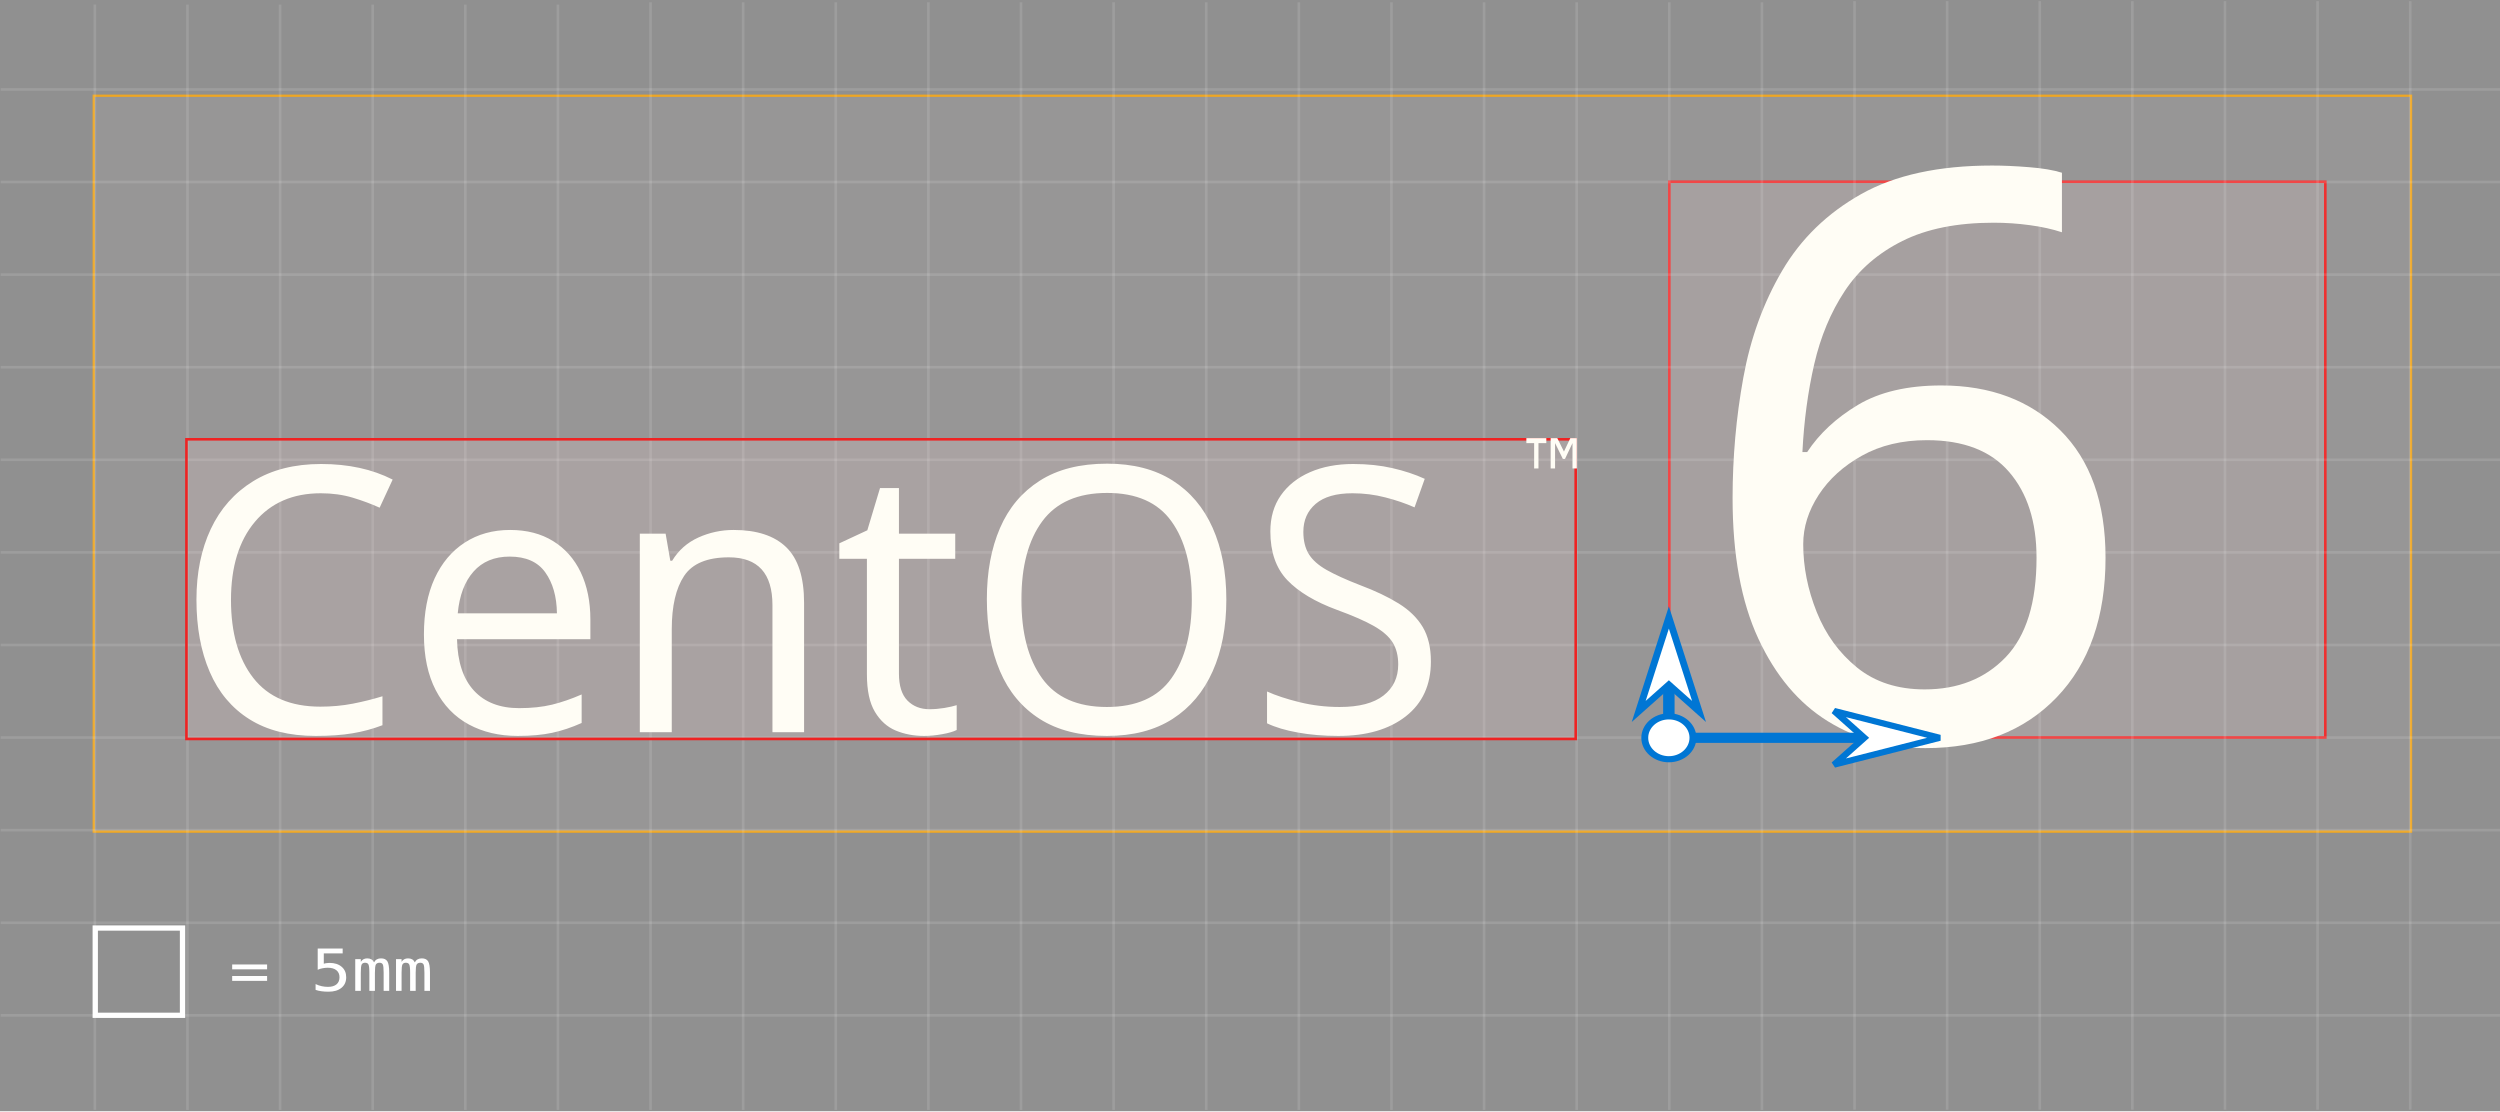
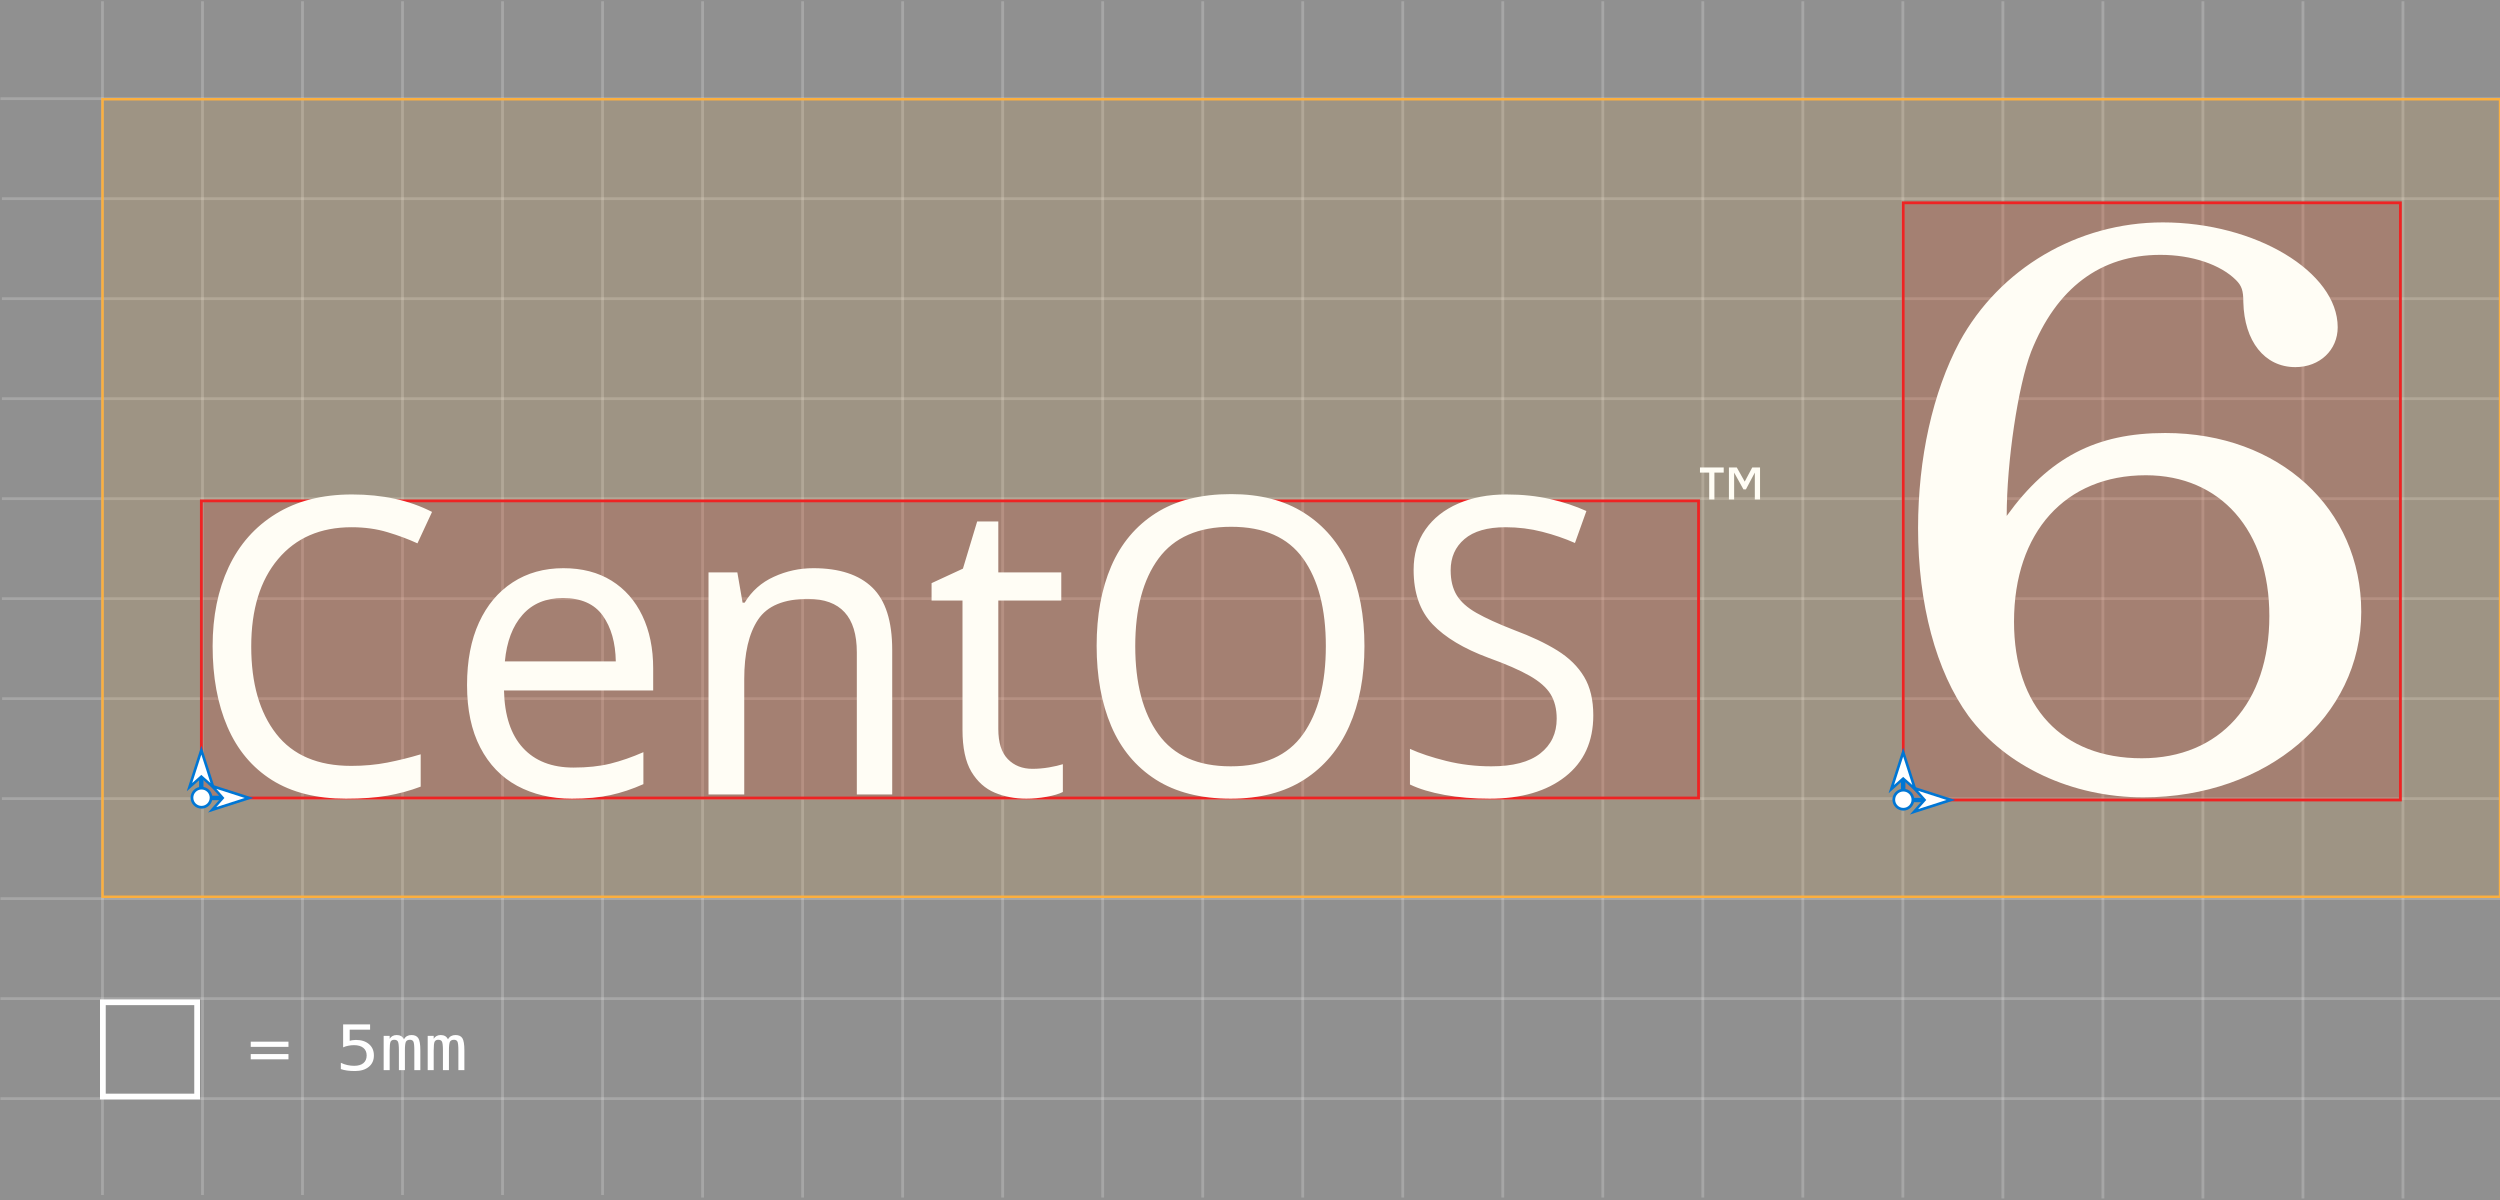
- <svg xmlns="http://www.w3.org/2000/svg" width="478.346" height="212.598" id="svg3106" version="1.0">
-   <defs id="defs3108">
-     <clipPath clipPathUnits="userSpaceOnUse" id="clipPath4429">
-       <g transform="matrix(0.9947658,0,0,1,1.786099,0)" id="g4431">
-         <path style="fill:#eea623;fill-opacity:1;fill-rule:evenodd;stroke:none;stroke-width:30;stroke-linecap:round;stroke-linejoin:round;marker:none;marker-start:none;marker-mid:none;marker-end:none;stroke-miterlimit:4;stroke-dasharray:none;stroke-dashoffset:0;stroke-opacity:1;visibility:visible;display:inline;overflow:visible" d="M 322.541,2800.938 L 318.106,2806.667 L 313.671,2800.938 L 313.671,2757.795 L 294.732,2757.795 L 318.106,2732.258 L 341.238,2757.795 L 322.541,2757.795 L 322.541,2800.938 z" id="path4433" />
-       </g>
-     </clipPath>
-   </defs>
+ <svg xmlns="http://www.w3.org/2000/svg" xmlns:xlink="http://www.w3.org/1999/xlink" width="442.913" height="212.598" id="svg3106" version="1.0">
+   <defs id="defs3108" />
  <g id="layer1" transform="translate(-0.2825948,-822.1534)">
-     <rect style="fill:#8c8c8c;fill-opacity:0.955;stroke:none;stroke-width:1;stroke-linecap:round;stroke-linejoin:miter;stroke-miterlimit:4;stroke-dasharray:none;stroke-dashoffset:0;stroke-opacity:0.089;display:inline" id="CENTOSARTWORK" width="478.346" height="212.598" x="0.283" y="822.153" clip-path="none" />
-     <rect y="856.927" x="319.687" height="106.342" width="125.518" id="rect9587" style="opacity:1;fill:#a09b9b;fill-opacity:0.965;stroke:#ee2323;stroke-width:0.5;stroke-linecap:round;stroke-linejoin:miter;stroke-miterlimit:4;stroke-dasharray:none;stroke-opacity:1" />
-     <rect y="840.473" x="18.218" height="140.804" width="443.389" id="rect5058" style="opacity:1;fill:#fffbf0;fill-opacity:0.059;stroke:#eea623;stroke-width:0.437;stroke-linecap:round;stroke-linejoin:miter;stroke-miterlimit:4;stroke-dasharray:none;stroke-opacity:1" />
-     <path style="fill:none;fill-rule:evenodd;stroke:#ffffff;stroke-width:0.5;stroke-linecap:butt;stroke-linejoin:miter;stroke-miterlimit:4;stroke-dasharray:none;stroke-opacity:0.118;display:inline" d="M 18.436,823.022 L 18.436,1034.514" id="path3685" />
-     <path id="path3687" d="M 36.156,823.037 L 36.156,1034.528" style="fill:none;fill-rule:evenodd;stroke:#ffffff;stroke-width:0.5;stroke-linecap:butt;stroke-linejoin:miter;stroke-miterlimit:4;stroke-dasharray:none;stroke-opacity:0.118;display:inline" />
-     <path style="fill:none;fill-rule:evenodd;stroke:#ffffff;stroke-width:0.5;stroke-linecap:butt;stroke-linejoin:miter;stroke-miterlimit:4;stroke-dasharray:none;stroke-opacity:0.118;display:inline" d="M 53.876,823.037 L 53.876,1034.528" id="path3689" />
-     <path id="path3691" d="M 71.597,823.037 L 71.597,1034.528" style="fill:none;fill-rule:evenodd;stroke:#ffffff;stroke-width:0.5;stroke-linecap:butt;stroke-linejoin:miter;stroke-miterlimit:4;stroke-dasharray:none;stroke-opacity:0.118;display:inline" />
-     <path style="fill:none;fill-rule:evenodd;stroke:#ffffff;stroke-width:0.5;stroke-linecap:butt;stroke-linejoin:miter;stroke-miterlimit:4;stroke-dasharray:none;stroke-opacity:0.118;display:inline" d="M 89.317,823.037 L 89.317,1034.528" id="path3693" />
-     <path id="path3695" d="M 107.038,823.037 L 107.038,1034.528" style="fill:none;fill-rule:evenodd;stroke:#ffffff;stroke-width:0.5;stroke-linecap:butt;stroke-linejoin:miter;stroke-miterlimit:4;stroke-dasharray:none;stroke-opacity:0.118;display:inline" />
-     <path style="fill:none;fill-rule:evenodd;stroke:#ffffff;stroke-width:0.5;stroke-linecap:butt;stroke-linejoin:miter;stroke-miterlimit:4;stroke-dasharray:none;stroke-opacity:0.118;display:inline" d="M 124.758,822.591 L 124.758,1034.528" id="path3697" />
-     <path id="path3699" d="M 142.478,822.591 L 142.478,1034.528" style="fill:none;fill-rule:evenodd;stroke:#ffffff;stroke-width:0.5;stroke-linecap:butt;stroke-linejoin:miter;stroke-miterlimit:4;stroke-dasharray:none;stroke-opacity:0.118;display:inline" />
-     <path style="fill:none;fill-rule:evenodd;stroke:#ffffff;stroke-width:0.5;stroke-linecap:butt;stroke-linejoin:miter;stroke-miterlimit:4;stroke-dasharray:none;stroke-opacity:0.118;display:inline" d="M 160.199,822.591 L 160.199,1034.528" id="path3701" />
-     <path id="path3703" d="M 177.919,822.591 L 177.919,1034.528" style="fill:none;fill-rule:evenodd;stroke:#ffffff;stroke-width:0.5;stroke-linecap:butt;stroke-linejoin:miter;stroke-miterlimit:4;stroke-dasharray:none;stroke-opacity:0.118;display:inline" />
-     <path style="fill:none;fill-rule:evenodd;stroke:#ffffff;stroke-width:0.5;stroke-linecap:butt;stroke-linejoin:miter;stroke-miterlimit:4;stroke-dasharray:none;stroke-opacity:0.118;display:inline" d="M 195.639,822.591 L 195.639,1034.528" id="path3705" />
-     <path id="path3707" d="M 213.36,822.591 L 213.36,1034.528" style="fill:none;fill-rule:evenodd;stroke:#ffffff;stroke-width:0.5;stroke-linecap:butt;stroke-linejoin:miter;stroke-miterlimit:4;stroke-dasharray:none;stroke-opacity:0.118;display:inline" />
-     <path style="fill:none;fill-rule:evenodd;stroke:#ffffff;stroke-width:0.5;stroke-linecap:butt;stroke-linejoin:miter;stroke-miterlimit:4;stroke-dasharray:none;stroke-opacity:0.118;display:inline" d="M 231.08,822.591 L 231.08,1034.528" id="path3709" />
-     <path id="path3711" d="M 284.241,822.591 L 284.241,1034.528" style="fill:none;fill-rule:evenodd;stroke:#ffffff;stroke-width:0.5;stroke-linecap:butt;stroke-linejoin:miter;stroke-miterlimit:4;stroke-dasharray:none;stroke-opacity:0.118;display:inline" />
-     <path style="fill:none;fill-rule:evenodd;stroke:#ffffff;stroke-width:0.5;stroke-linecap:butt;stroke-linejoin:miter;stroke-miterlimit:4;stroke-dasharray:none;stroke-opacity:0.118;display:inline" d="M 266.521,822.591 L 266.521,1034.528" id="path3713" />
-     <path id="path3719" d="M 0.662,1016.429 L 778.569,1016.429" style="fill:none;fill-rule:evenodd;stroke:#ffffff;stroke-width:0.5;stroke-linecap:square;stroke-linejoin:miter;stroke-miterlimit:4;stroke-dasharray:none;stroke-opacity:0.118;display:inline" />
-     <path style="fill:none;fill-rule:evenodd;stroke:#ffffff;stroke-width:0.5;stroke-linecap:square;stroke-linejoin:miter;stroke-miterlimit:4;stroke-dasharray:none;stroke-opacity:0.118;display:inline" d="M 0.662,998.712 L 778.569,998.712" id="path3721" />
-     <path id="path3723" d="M 0.662,980.996 L 778.567,980.996" style="fill:none;fill-rule:evenodd;stroke:#ffffff;stroke-width:0.5;stroke-linecap:square;stroke-linejoin:miter;stroke-miterlimit:4;stroke-dasharray:none;stroke-opacity:0.118;display:inline" />
-     <path style="fill:none;fill-rule:evenodd;stroke:#ffffff;stroke-width:0.5;stroke-linecap:square;stroke-linejoin:miter;stroke-miterlimit:4;stroke-dasharray:none;stroke-opacity:0.118;display:inline" d="M 0.661,963.279 L 778.125,963.279" id="path3725" />
-     <path id="path3727" d="M 0.661,945.563 L 778.052,945.563" style="fill:none;fill-rule:evenodd;stroke:#ffffff;stroke-width:0.5;stroke-linecap:square;stroke-linejoin:miter;stroke-miterlimit:4;stroke-dasharray:none;stroke-opacity:0.118;display:inline" />
-     <path style="fill:none;fill-rule:evenodd;stroke:#ffffff;stroke-width:0.5;stroke-linecap:square;stroke-linejoin:miter;stroke-miterlimit:4;stroke-dasharray:none;stroke-opacity:0.118;display:inline" d="M 0.661,927.846 L 778.125,927.846" id="path3729" />
-     <path id="path3785" d="M 248.801,822.591 L 248.801,1034.528" style="fill:none;fill-rule:evenodd;stroke:#ffffff;stroke-width:0.5;stroke-linecap:butt;stroke-linejoin:miter;stroke-miterlimit:4;stroke-dasharray:none;stroke-opacity:0.118;display:inline" />
-     <path style="fill:none;fill-rule:evenodd;stroke:#ffffff;stroke-width:0.5;stroke-linecap:butt;stroke-linejoin:miter;stroke-miterlimit:4;stroke-dasharray:none;stroke-opacity:0.118;display:inline" d="M 301.962,822.591 L 301.962,1034.528" id="path3787" />
-     <path id="path3789" d="M 319.682,822.591 L 319.682,1034.528" style="fill:none;fill-rule:evenodd;stroke:#ffffff;stroke-width:0.5;stroke-linecap:butt;stroke-linejoin:miter;stroke-miterlimit:4;stroke-dasharray:none;stroke-opacity:0.118;display:inline" />
-     <path style="fill:none;fill-rule:evenodd;stroke:#ffffff;stroke-width:0.5;stroke-linecap:butt;stroke-linejoin:miter;stroke-miterlimit:4;stroke-dasharray:none;stroke-opacity:0.118;display:inline" d="M 337.403,822.591 L 337.403,1034.528" id="path3791" />
-     <path id="path3793" d="M 355.123,822.377 L 355.123,1034.478" style="fill:none;fill-rule:evenodd;stroke:#ffffff;stroke-width:0.5;stroke-linecap:butt;stroke-linejoin:miter;stroke-miterlimit:4;stroke-dasharray:none;stroke-opacity:0.118;display:inline" />
-     <path id="path6619" d="M 0.662,910.13 L 778.124,910.13" style="fill:none;fill-rule:evenodd;stroke:#ffffff;stroke-width:0.5;stroke-linecap:square;stroke-linejoin:miter;stroke-miterlimit:4;stroke-dasharray:none;stroke-opacity:0.118;display:inline" />
-     <path style="fill:none;fill-rule:evenodd;stroke:#ffffff;stroke-width:0.5;stroke-linecap:square;stroke-linejoin:miter;stroke-miterlimit:4;stroke-dasharray:none;stroke-opacity:0.118;display:inline" d="M 0.662,892.413 L 778.124,892.413" id="path6621" />
-     <path style="fill:none;fill-rule:evenodd;stroke:#ffffff;stroke-width:0.5;stroke-linecap:butt;stroke-linejoin:miter;stroke-miterlimit:4;stroke-dasharray:none;stroke-opacity:0.118;display:inline" d="M 372.843,822.377 L 372.843,1034.478" id="path4235" />
-     <path id="path4237" d="M 390.564,822.377 L 390.564,1034.478" style="fill:none;fill-rule:evenodd;stroke:#ffffff;stroke-width:0.5;stroke-linecap:butt;stroke-linejoin:miter;stroke-miterlimit:4;stroke-dasharray:none;stroke-opacity:0.118;display:inline" />
-     <path style="fill:none;fill-rule:evenodd;stroke:#ffffff;stroke-width:0.5;stroke-linecap:butt;stroke-linejoin:miter;stroke-miterlimit:4;stroke-dasharray:none;stroke-opacity:0.118;display:inline" d="M 408.284,822.377 L 408.284,1034.478" id="path4239" />
-     <path id="path5011" d="M 426.005,822.377 L 426.005,1034.478" style="fill:none;fill-rule:evenodd;stroke:#ffffff;stroke-width:0.5;stroke-linecap:butt;stroke-linejoin:miter;stroke-miterlimit:4;stroke-dasharray:none;stroke-opacity:0.118;display:inline" />
-     <path style="fill:none;fill-rule:evenodd;stroke:#ffffff;stroke-width:0.5;stroke-linecap:butt;stroke-linejoin:miter;stroke-miterlimit:4;stroke-dasharray:none;stroke-opacity:0.118;display:inline" d="M 443.725,822.377 L 443.725,1034.478" id="path2647" />
-     <path id="path2485" d="M 461.445,822.377 L 461.445,1034.478" style="fill:none;fill-rule:evenodd;stroke:#ffffff;stroke-width:0.5;stroke-linecap:butt;stroke-linejoin:miter;stroke-miterlimit:4;stroke-dasharray:none;stroke-opacity:0.118;display:inline" />
-     <path style="fill:none;fill-rule:evenodd;stroke:#ffffff;stroke-width:0.5;stroke-linecap:square;stroke-linejoin:miter;stroke-miterlimit:4;stroke-dasharray:none;stroke-opacity:0.118;display:inline" d="M 0.662,874.697 L 778.124,874.697" id="path9589" />
-     <path id="path9591" d="M 0.662,856.98 L 778.124,856.98" style="fill:none;fill-rule:evenodd;stroke:#ffffff;stroke-width:0.5;stroke-linecap:square;stroke-linejoin:miter;stroke-miterlimit:4;stroke-dasharray:none;stroke-opacity:0.118;display:inline" />
-     <path style="fill:none;fill-rule:evenodd;stroke:#ffffff;stroke-width:0.5;stroke-linecap:square;stroke-linejoin:miter;stroke-miterlimit:4;stroke-dasharray:none;stroke-opacity:0.118;display:inline" d="M 0.662,839.264 L 778.124,839.264" id="path9593" />
-     <text xml:space="preserve" style="font-size:20.711px;font-style:normal;font-variant:normal;font-weight:normal;font-stretch:normal;text-align:center;line-height:125%;writing-mode:lr-tb;text-anchor:middle;fill:#ffffff;fill-opacity:1;stroke:none;stroke-width:1;stroke-linecap:butt;stroke-linejoin:miter;stroke-miterlimit:4;stroke-dasharray:none;stroke-opacity:1;font-family:DejaVu LGC Sans Mono;-inkscape-font-specification:DejaVu LGC Sans Mono" x="287.266" y="946.634" id="text2669">
-       <tspan id="tspan2671" x="287.266" y="946.634" style="font-size:17.26px;font-style:normal;font-variant:normal;font-weight:normal;font-stretch:normal;fill:#ffffff;stroke-width:1;stroke-miterlimit:4;stroke-dasharray:none;font-family:DejaVu LGC Sans Mono;-inkscape-font-specification:DejaVu LGC Sans Mono" />
-     </text>
+     <rect style="fill:#8c8c8c;fill-opacity:0.955;stroke:none;stroke-width:1;stroke-linecap:round;stroke-linejoin:miter;stroke-miterlimit:4;stroke-dasharray:none;stroke-dashoffset:0;stroke-opacity:0.089;display:inline" id="CENTOSARTWORK" width="460.63" height="212.598" x="0.283" y="822.153" clip-path="none" />
+     <g id="g11130" style="stroke:#ffffff;stroke-width:0.5;stroke-miterlimit:4;stroke-dasharray:none;stroke-opacity:0.196">
+       <path id="path3685" d="M 18.436,822.377 L 18.436,1033.87" style="fill:none;fill-rule:evenodd;stroke:#ffffff;stroke-width:0.5;stroke-linecap:butt;stroke-linejoin:miter;stroke-miterlimit:4;stroke-dasharray:none;stroke-opacity:0.196;display:inline" />
+       <path style="fill:none;fill-rule:evenodd;stroke:#ffffff;stroke-width:0.5;stroke-linecap:butt;stroke-linejoin:miter;stroke-miterlimit:4;stroke-dasharray:none;stroke-opacity:0.196;display:inline" d="M 36.156,822.377 L 36.156,1033.868" id="path3687" />
+       <path id="path3689" d="M 53.876,822.377 L 53.876,1033.868" style="fill:none;fill-rule:evenodd;stroke:#ffffff;stroke-width:0.5;stroke-linecap:butt;stroke-linejoin:miter;stroke-miterlimit:4;stroke-dasharray:none;stroke-opacity:0.196;display:inline" />
+       <path style="fill:none;fill-rule:evenodd;stroke:#ffffff;stroke-width:0.5;stroke-linecap:butt;stroke-linejoin:miter;stroke-miterlimit:4;stroke-dasharray:none;stroke-opacity:0.196;display:inline" d="M 71.597,822.377 L 71.597,1033.868" id="path3691" />
+       <path id="path3693" d="M 89.317,822.377 L 89.317,1033.868" style="fill:none;fill-rule:evenodd;stroke:#ffffff;stroke-width:0.5;stroke-linecap:butt;stroke-linejoin:miter;stroke-miterlimit:4;stroke-dasharray:none;stroke-opacity:0.196;display:inline" />
+       <path style="fill:none;fill-rule:evenodd;stroke:#ffffff;stroke-width:0.5;stroke-linecap:butt;stroke-linejoin:miter;stroke-miterlimit:4;stroke-dasharray:none;stroke-opacity:0.196;display:inline" d="M 107.038,822.377 L 107.038,1033.868" id="path3695" />
+       <path id="path3697" d="M 124.758,822.377 L 124.758,1034.314" style="fill:none;fill-rule:evenodd;stroke:#ffffff;stroke-width:0.5;stroke-linecap:butt;stroke-linejoin:miter;stroke-miterlimit:4;stroke-dasharray:none;stroke-opacity:0.196;display:inline" />
+       <path style="fill:none;fill-rule:evenodd;stroke:#ffffff;stroke-width:0.5;stroke-linecap:butt;stroke-linejoin:miter;stroke-miterlimit:4;stroke-dasharray:none;stroke-opacity:0.196;display:inline" d="M 142.478,822.377 L 142.478,1034.314" id="path3699" />
+       <path id="path3701" d="M 160.199,822.377 L 160.199,1034.314" style="fill:none;fill-rule:evenodd;stroke:#ffffff;stroke-width:0.5;stroke-linecap:butt;stroke-linejoin:miter;stroke-miterlimit:4;stroke-dasharray:none;stroke-opacity:0.196;display:inline" />
+       <path style="fill:none;fill-rule:evenodd;stroke:#ffffff;stroke-width:0.5;stroke-linecap:butt;stroke-linejoin:miter;stroke-miterlimit:4;stroke-dasharray:none;stroke-opacity:0.196;display:inline" d="M 177.919,822.377 L 177.919,1034.314" id="path3703" />
+       <path id="path3705" d="M 195.639,822.377 L 195.639,1034.314" style="fill:none;fill-rule:evenodd;stroke:#ffffff;stroke-width:0.5;stroke-linecap:butt;stroke-linejoin:miter;stroke-miterlimit:4;stroke-dasharray:none;stroke-opacity:0.196;display:inline" />
+       <path style="fill:none;fill-rule:evenodd;stroke:#ffffff;stroke-width:0.5;stroke-linecap:butt;stroke-linejoin:miter;stroke-miterlimit:4;stroke-dasharray:none;stroke-opacity:0.196;display:inline" d="M 213.36,822.377 L 213.36,1034.314" id="path3707" />
+       <path id="path3709" d="M 231.08,822.377 L 231.08,1034.314" style="fill:none;fill-rule:evenodd;stroke:#ffffff;stroke-width:0.5;stroke-linecap:butt;stroke-linejoin:miter;stroke-miterlimit:4;stroke-dasharray:none;stroke-opacity:0.196;display:inline" />
+       <path style="fill:none;fill-rule:evenodd;stroke:#ffffff;stroke-width:0.5;stroke-linecap:butt;stroke-linejoin:miter;stroke-miterlimit:4;stroke-dasharray:none;stroke-opacity:0.196;display:inline" d="M 284.241,822.377 L 284.241,1034.314" id="path3711" />
+       <path id="path3713" d="M 266.521,822.377 L 266.521,1034.314" style="fill:none;fill-rule:evenodd;stroke:#ffffff;stroke-width:0.5;stroke-linecap:butt;stroke-linejoin:miter;stroke-miterlimit:4;stroke-dasharray:none;stroke-opacity:0.196;display:inline" />
+       <path style="fill:none;fill-rule:evenodd;stroke:#ffffff;stroke-width:0.491;stroke-linecap:square;stroke-linejoin:miter;stroke-miterlimit:4;stroke-dasharray:none;stroke-opacity:0.196;display:inline" d="M 0.603,1016.79 L 460.742,1016.79" id="path3719" />
+       <path id="path3721" d="M 0.603,999.074 L 460.742,999.074" style="fill:none;fill-rule:evenodd;stroke:#ffffff;stroke-width:0.491;stroke-linecap:square;stroke-linejoin:miter;stroke-miterlimit:4;stroke-dasharray:none;stroke-opacity:0.196;display:inline" />
+       <path style="fill:none;fill-rule:evenodd;stroke:#ffffff;stroke-width:0.491;stroke-linecap:square;stroke-linejoin:miter;stroke-miterlimit:4;stroke-dasharray:none;stroke-opacity:0.196;display:inline" d="M 0.605,981.359 L 460.742,981.359" id="path3723" />
+       <path id="path3725" d="M 0.865,963.643 L 460.742,963.643" style="fill:none;fill-rule:evenodd;stroke:#ffffff;stroke-width:0.491;stroke-linecap:square;stroke-linejoin:miter;stroke-miterlimit:4;stroke-dasharray:none;stroke-opacity:0.196;display:inline" />
+       <path style="fill:none;fill-rule:evenodd;stroke:#ffffff;stroke-width:0.491;stroke-linecap:square;stroke-linejoin:miter;stroke-miterlimit:4;stroke-dasharray:none;stroke-opacity:0.196;display:inline" d="M 0.909,945.928 L 460.742,945.928" id="path3727" />
+       <path id="path3729" d="M 0.865,928.212 L 460.742,928.212" style="fill:none;fill-rule:evenodd;stroke:#ffffff;stroke-width:0.491;stroke-linecap:square;stroke-linejoin:miter;stroke-miterlimit:4;stroke-dasharray:none;stroke-opacity:0.196;display:inline" />
+       <path style="fill:none;fill-rule:evenodd;stroke:#ffffff;stroke-width:0.5;stroke-linecap:butt;stroke-linejoin:miter;stroke-miterlimit:4;stroke-dasharray:none;stroke-opacity:0.196;display:inline" d="M 248.801,822.377 L 248.801,1034.314" id="path3785" />
+       <path id="path3787" d="M 301.962,822.377 L 301.962,1034.314" style="fill:none;fill-rule:evenodd;stroke:#ffffff;stroke-width:0.5;stroke-linecap:butt;stroke-linejoin:miter;stroke-miterlimit:4;stroke-dasharray:none;stroke-opacity:0.196;display:inline" />
+       <path style="fill:none;fill-rule:evenodd;stroke:#ffffff;stroke-width:0.5;stroke-linecap:butt;stroke-linejoin:miter;stroke-miterlimit:4;stroke-dasharray:none;stroke-opacity:0.196;display:inline" d="M 319.682,822.377 L 319.682,1034.314" id="path3789" />
+       <path id="path3791" d="M 337.403,822.377 L 337.403,1034.314" style="fill:none;fill-rule:evenodd;stroke:#ffffff;stroke-width:0.5;stroke-linecap:butt;stroke-linejoin:miter;stroke-miterlimit:4;stroke-dasharray:none;stroke-opacity:0.196;display:inline" />
+       <path style="fill:none;fill-rule:evenodd;stroke:#ffffff;stroke-width:0.5;stroke-linecap:butt;stroke-linejoin:miter;stroke-miterlimit:4;stroke-dasharray:none;stroke-opacity:0.196;display:inline" d="M 355.123,822.377 L 355.123,1034.478" id="path3793" />
+       <path style="fill:none;fill-rule:evenodd;stroke:#ffffff;stroke-width:0.491;stroke-linecap:square;stroke-linejoin:miter;stroke-miterlimit:4;stroke-dasharray:none;stroke-opacity:0.196;display:inline" d="M 0.866,910.496 L 460.742,910.496" id="path6619" />
+       <path id="path6621" d="M 0.866,892.781 L 460.742,892.781" style="fill:none;fill-rule:evenodd;stroke:#ffffff;stroke-width:0.491;stroke-linecap:square;stroke-linejoin:miter;stroke-miterlimit:4;stroke-dasharray:none;stroke-opacity:0.196;display:inline" />
+       <path id="path4235" d="M 372.843,822.377 L 372.843,1034.478" style="fill:none;fill-rule:evenodd;stroke:#ffffff;stroke-width:0.5;stroke-linecap:butt;stroke-linejoin:miter;stroke-miterlimit:4;stroke-dasharray:none;stroke-opacity:0.196;display:inline" />
+       <path style="fill:none;fill-rule:evenodd;stroke:#ffffff;stroke-width:0.5;stroke-linecap:butt;stroke-linejoin:miter;stroke-miterlimit:4;stroke-dasharray:none;stroke-opacity:0.196;display:inline" d="M 390.564,822.377 L 390.564,1034.478" id="path4237" />
+       <path id="path4239" d="M 408.284,822.377 L 408.284,1034.478" style="fill:none;fill-rule:evenodd;stroke:#ffffff;stroke-width:0.5;stroke-linecap:butt;stroke-linejoin:miter;stroke-miterlimit:4;stroke-dasharray:none;stroke-opacity:0.196;display:inline" />
+       <path style="fill:none;fill-rule:evenodd;stroke:#ffffff;stroke-width:0.5;stroke-linecap:butt;stroke-linejoin:miter;stroke-miterlimit:4;stroke-dasharray:none;stroke-opacity:0.196;display:inline" d="M 426.005,822.377 L 426.005,1034.478" id="path5011" />
+       <path id="path9589" d="M 0.866,875.065 L 460.742,875.065" style="fill:none;fill-rule:evenodd;stroke:#ffffff;stroke-width:0.491;stroke-linecap:square;stroke-linejoin:miter;stroke-miterlimit:4;stroke-dasharray:none;stroke-opacity:0.196;display:inline" />
+       <path style="fill:none;fill-rule:evenodd;stroke:#ffffff;stroke-width:0.491;stroke-linecap:square;stroke-linejoin:miter;stroke-miterlimit:4;stroke-dasharray:none;stroke-opacity:0.196;display:inline" d="M 0.866,857.35 L 460.742,857.35" id="path9591" />
+       <path id="path9593" d="M 0.603,839.634 L 460.742,839.634" style="fill:none;fill-rule:evenodd;stroke:#ffffff;stroke-width:0.491;stroke-linecap:square;stroke-linejoin:miter;stroke-miterlimit:4;stroke-dasharray:none;stroke-opacity:0.196;display:inline" />
+       <path id="path10273" d="M 443.446,822.377 L 443.446,1034.478" style="fill:none;fill-rule:evenodd;stroke:#ffffff;stroke-width:0.5;stroke-linecap:butt;stroke-linejoin:miter;stroke-miterlimit:4;stroke-dasharray:none;stroke-opacity:0.196;display:inline" />
+     </g>
+     <rect y="839.733" x="18.442" height="141.297" width="424.761" id="rect5058" style="opacity:1;fill:#fcaf3e;fill-opacity:0.137;stroke:#fcaf3e;stroke-width:0.436;stroke-linecap:round;stroke-linejoin:miter;stroke-miterlimit:4;stroke-dasharray:none;stroke-opacity:1" />
    <text xml:space="preserve" style="font-size:11.11px;font-style:normal;font-variant:normal;font-weight:normal;font-stretch:normal;text-align:start;line-height:125%;writing-mode:lr-tb;text-anchor:start;fill:#ffffff;fill-opacity:1;stroke:none;stroke-width:1;stroke-linecap:butt;stroke-linejoin:miter;stroke-miterlimit:4;stroke-dasharray:none;stroke-opacity:1;font-family:DejaVu LGC Sans Mono;-inkscape-font-specification:DejaVu LGC Sans Mono" x="40.87" y="1092.87" id="text5060" transform="scale(1.080181,0.925771)">
      <tspan id="tspan5062" x="40.87" y="1092.87" style="font-size:12px">= 5mm</tspan>
    </text>
    <rect style="opacity:1;fill:none;fill-opacity:1;stroke:#ffffff;stroke-width:1.018;stroke-linecap:round;stroke-linejoin:miter;stroke-miterlimit:4;stroke-dasharray:none;stroke-opacity:1" id="rect5066" width="16.699" height="16.699" x="18.508" y="999.721" />
-     <text xml:space="preserve" style="font-size:151.856px;font-style:normal;font-variant:normal;font-weight:200;font-stretch:normal;text-align:start;line-height:125%;writing-mode:lr-tb;text-anchor:start;fill:#fffdf5;fill-opacity:1;stroke:none;stroke-width:1px;stroke-linecap:butt;stroke-linejoin:miter;stroke-opacity:1;font-family:Denmark;-inkscape-font-specification:Denmark Ultra-Light" x="323.432" y="963.779" id="text9583">
-       <tspan id="tspan9585" x="323.432" y="963.779" style="font-size:151.856px;font-style:normal;font-variant:normal;font-weight:200;font-stretch:normal;text-align:start;line-height:125%;writing-mode:lr-tb;text-anchor:start;fill:#fffdf5;font-family:Denmark;-inkscape-font-specification:Denmark Ultra-Light">6</tspan>
+     <rect y="858.084" x="337.464" height="105.802" width="88.085" id="rect9587" style="opacity:1;fill:#cc0000;fill-opacity:0.137;stroke:#ee2323;stroke-width:0.5;stroke-linecap:round;stroke-linejoin:miter;stroke-miterlimit:4;stroke-dasharray:none;stroke-opacity:1" />
+     <text xml:space="preserve" style="font-size:155.821px;font-style:normal;font-variant:normal;font-weight:200;font-stretch:normal;text-align:start;line-height:125%;writing-mode:lr-tb;text-anchor:start;fill:#fffdf5;fill-opacity:1;stroke:none;stroke-width:1px;stroke-linecap:butt;stroke-linejoin:miter;stroke-opacity:1;font-family:Denmark;-inkscape-font-specification:Denmark Ultra-Light" x="333.612" y="961.538" id="text9583">
+       <tspan id="tspan9585" x="333.612" y="961.538" style="font-size:144.084px;font-style:normal;font-variant:normal;font-weight:normal;font-stretch:normal;text-align:start;line-height:125%;writing-mode:lr-tb;text-anchor:start;fill:#fffdf5;font-family:URW Bookman L;-inkscape-font-specification:URW Bookman L">6</tspan>
    </text>
-     <g id="g8595" transform="matrix(2.6336,0,0,2.344135,-115.4415,652.8183)" style="stroke-width:0.5;stroke-miterlimit:4;stroke-dasharray:none;display:inline">
-       <g transform="matrix(0,-0.498132,0.498132,0,44.66932,504.4585)" id="g8597" style="stroke-width:1.004;stroke-miterlimit:4;stroke-dasharray:none;display:inline">
-         <path style="fill:#0076d4;fill-opacity:1;fill-rule:evenodd;stroke:none;stroke-width:1.004;stroke-linecap:butt;stroke-linejoin:miter;stroke-miterlimit:4;stroke-dasharray:none;stroke-opacity:1" d="M 745.953,241.51 L 745.953,270.967 L 747.62,270.967 L 747.62,241.51 L 745.953,241.51 z" id="path8599" />
-         <path style="fill:#ffffff;fill-opacity:1;fill-rule:evenodd;stroke:#0076d4;stroke-width:1.004;marker-start:none;stroke-miterlimit:4;stroke-dasharray:none;stroke-opacity:1" d="M 746.787,270.442 L 742.387,266.042 L 746.787,281.442 L 751.187,266.042 L 746.787,270.442 z" id="path8601" />
+     <rect style="opacity:1;fill:#cc0000;fill-opacity:0.137;stroke:#ee2323;stroke-width:0.5;stroke-linecap:round;stroke-linejoin:miter;stroke-miterlimit:4;stroke-dasharray:none;stroke-opacity:1" id="rect14283" width="265.248" height="52.652" x="35.956" y="910.887" />
+     <text transform="scale(0.9903898,1.009703)" xml:space="preserve" style="font-size:72.706px;font-style:normal;font-variant:normal;font-weight:200;font-stretch:normal;text-align:start;line-height:125%;writing-mode:lr-tb;text-anchor:start;fill:#fffdf5;fill-opacity:1;stroke:none;stroke-width:1;stroke-linecap:butt;stroke-linejoin:miter;stroke-miterlimit:4;stroke-dasharray:none;stroke-opacity:1;display:inline;font-family:Denmark;-inkscape-font-specification:Denmark Ultra-Light" x="33.881" y="953.653" id="text5083" clip-path="none">
+       <tspan id="tspan5085" x="33.881" y="953.653" style="font-size:72.706px;font-style:normal;font-variant:normal;font-weight:200;font-stretch:normal;text-align:start;line-height:125%;writing-mode:lr-tb;text-anchor:start;fill:#fffdf5;fill-opacity:1;stroke-width:1;stroke-miterlimit:4;stroke-dasharray:none;font-family:Denmark;-inkscape-font-specification:Denmark Ultra-Light">CentOS</tspan>
+     </text>
+     <text xml:space="preserve" style="font-size:18.264px;font-style:normal;font-weight:normal;fill:#fffdf5;fill-opacity:1;stroke:none;stroke-width:1;stroke-linecap:butt;stroke-linejoin:miter;stroke-miterlimit:4;stroke-dasharray:none;stroke-opacity:1;font-family:Bitstream Vera Sans" x="328.937" y="836.119" id="text5087" transform="scale(0.9092079,1.099858)">
+       <tspan id="tspan5089" x="328.937" y="836.119">™</tspan>
+     </text>
+     <g id="g4973" transform="matrix(0.3644111,0,0,0.3644111,-80.5127,612.401)">
+       <g transform="matrix(0,1.31188,1.167689,0,-14.97822,-16.15833)" id="g4958" style="stroke-width:1.004;stroke-miterlimit:4;stroke-dasharray:none;display:inline">
+         <path style="fill:#0076d4;fill-opacity:1;fill-rule:evenodd;stroke:none;stroke-width:1.004;stroke-linecap:butt;stroke-linejoin:miter;stroke-miterlimit:4;stroke-dasharray:none;stroke-opacity:1" d="M 745.953,286.718 L 745.953,298.029 L 747.62,298.029 L 747.62,286.718 L 745.953,286.718 z" id="path4960" />
+         <path style="fill:#ffffff;fill-opacity:1;fill-rule:evenodd;stroke:#0076d4;stroke-width:1.003;marker-start:none;stroke-miterlimit:4;stroke-dasharray:none;stroke-opacity:1" d="M 746.787,295.429 L 742.387,291.029 L 746.787,306.429 L 751.187,291.029 L 746.787,295.429 z" id="path4962" />
      </g>
-       <g style="stroke-width:1.004;stroke-miterlimit:4;stroke-dasharray:none;display:inline" id="g8603" transform="matrix(0.498132,0,0,-0.498132,-206.8094,275.2811)">
+       <g style="stroke-width:1.004;stroke-miterlimit:4;stroke-dasharray:none;display:inline" id="g8603" transform="matrix(1.31188,0,0,-1.167689,-660.0947,1298.114)">
        <path id="path8605" d="M 745.953,286.718 L 745.953,298.029 L 747.62,298.029 L 747.62,286.718 L 745.953,286.718 z" style="fill:#0076d4;fill-opacity:1;fill-rule:evenodd;stroke:none;stroke-width:1.004;stroke-linecap:butt;stroke-linejoin:miter;stroke-miterlimit:4;stroke-dasharray:none;stroke-opacity:1" />
-         <path id="path8607" d="M 746.787,295.429 L 742.387,291.029 L 746.787,306.429 L 751.187,291.029 L 746.787,295.429 z" style="fill:#ffffff;fill-opacity:1;fill-rule:evenodd;stroke:#0076d4;stroke-width:1.004;marker-start:none;stroke-miterlimit:4;stroke-dasharray:none;stroke-opacity:1" />
+         <path id="path8607" d="M 746.787,295.429 L 742.387,291.029 L 746.787,306.429 L 751.187,291.029 L 746.787,295.429 z" style="fill:#ffffff;fill-opacity:1;fill-rule:evenodd;stroke:#0076d4;stroke-width:1.003;marker-start:none;stroke-miterlimit:4;stroke-dasharray:none;stroke-opacity:1" />
      </g>
-       <path transform="translate(0.9388827,66.7074)" d="M 166,65.753 A 1.75,1.75 0 1 1 162.5,65.753 A 1.75,1.75 0 1 1 166,65.753 z" id="path8609" style="opacity:1;fill:#ffffff;fill-opacity:1;stroke:#0076d4;stroke-width:0.5;stroke-linecap:square;stroke-miterlimit:4;stroke-dasharray:none;stroke-dashoffset:0;stroke-opacity:1;display:inline" />
+       <path transform="matrix(2.65748,0,0,2.65748,-116.8062,788.671)" d="M 166,65.753 A 1.75,1.75 0 1 1 162.5,65.753 A 1.75,1.75 0 1 1 166,65.753 z" id="path8609" style="fill:#ffffff;fill-opacity:1;stroke:#0076d4;stroke-width:0.5;stroke-linecap:square;stroke-miterlimit:4;stroke-dasharray:none;stroke-dashoffset:0;stroke-opacity:1;display:inline" />
    </g>
-     <rect style="opacity:1;fill:#ffdfdf;fill-opacity:0.168;stroke:#ee2323;stroke-width:0.499;stroke-linecap:round;stroke-linejoin:miter;stroke-miterlimit:4;stroke-dasharray:none;stroke-opacity:1" id="rect14283" width="265.816" height="57.329" x="35.957" y="906.21" />
-     <text transform="scale(0.9903898,1.009703)" xml:space="preserve" style="font-size:70.209px;font-style:normal;font-variant:normal;font-weight:200;font-stretch:normal;text-align:start;line-height:125%;writing-mode:lr-tb;text-anchor:start;fill:#fffdf5;fill-opacity:1;stroke:none;stroke-width:1;stroke-linecap:butt;stroke-linejoin:miter;stroke-miterlimit:4;stroke-dasharray:none;stroke-opacity:1;display:inline;font-family:Denmark;-inkscape-font-specification:Denmark Ultra-Light" x="33.956" y="953.005" id="text5083" clip-path="none">
-       <tspan id="tspan5085" x="33.956" y="953.005" style="font-size:70.209px;font-style:normal;font-variant:normal;font-weight:200;font-stretch:normal;text-align:start;line-height:125%;writing-mode:lr-tb;text-anchor:start;fill:#fffdf5;fill-opacity:1;stroke-width:1;stroke-miterlimit:4;stroke-dasharray:none;font-family:Denmark;-inkscape-font-specification:Denmark Ultra-Light">CentOS</tspan>
-     </text>
-     <text xml:space="preserve" style="font-size:17.598px;font-style:normal;font-weight:normal;fill:#fffdf5;fill-opacity:1;stroke:none;stroke-width:1;stroke-linecap:butt;stroke-linejoin:miter;stroke-miterlimit:4;stroke-dasharray:none;stroke-opacity:1;font-family:Bitstream Vera Sans" x="338.499" y="789.448" id="text5087" transform="scale(0.8572094,1.166576)">
-       <tspan id="tspan5089" x="338.499" y="789.448">™</tspan>
-     </text>
+     <use x="0" y="0" xlink:href="#g4973" id="use10998" transform="translate(301.5055,0.3527481)" width="442.913" height="212.598" />
  </g>
</svg>
